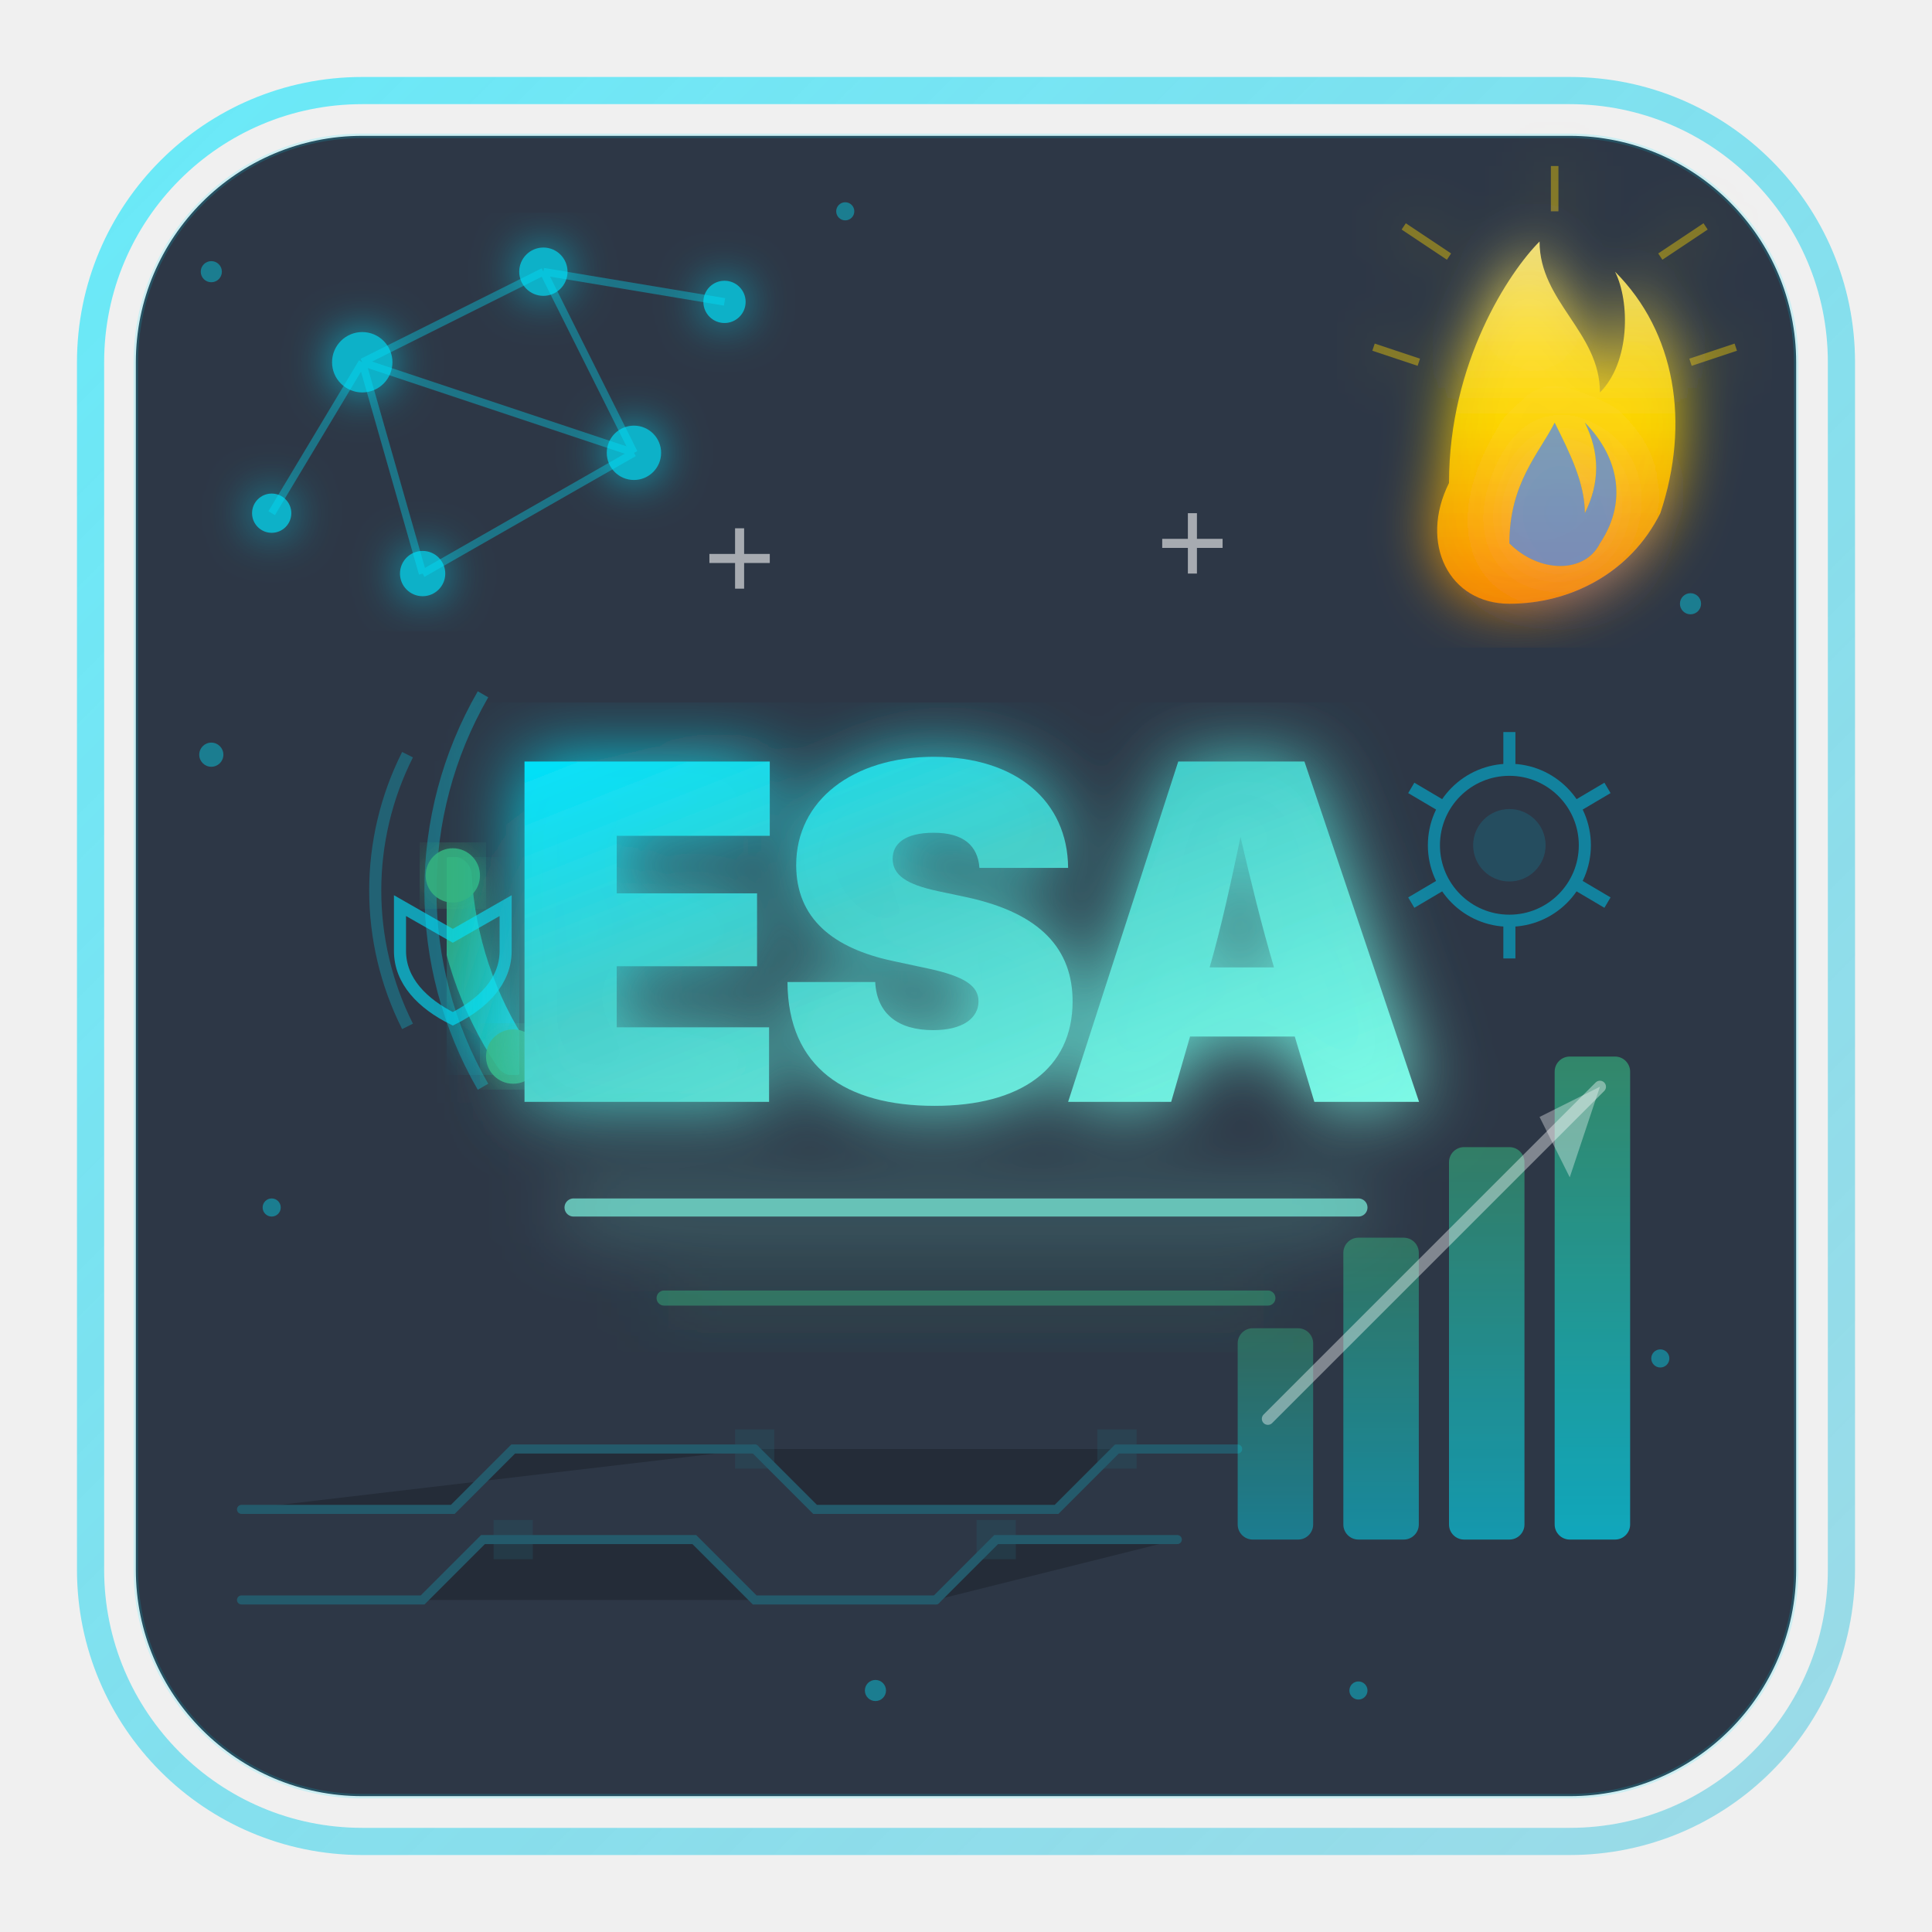
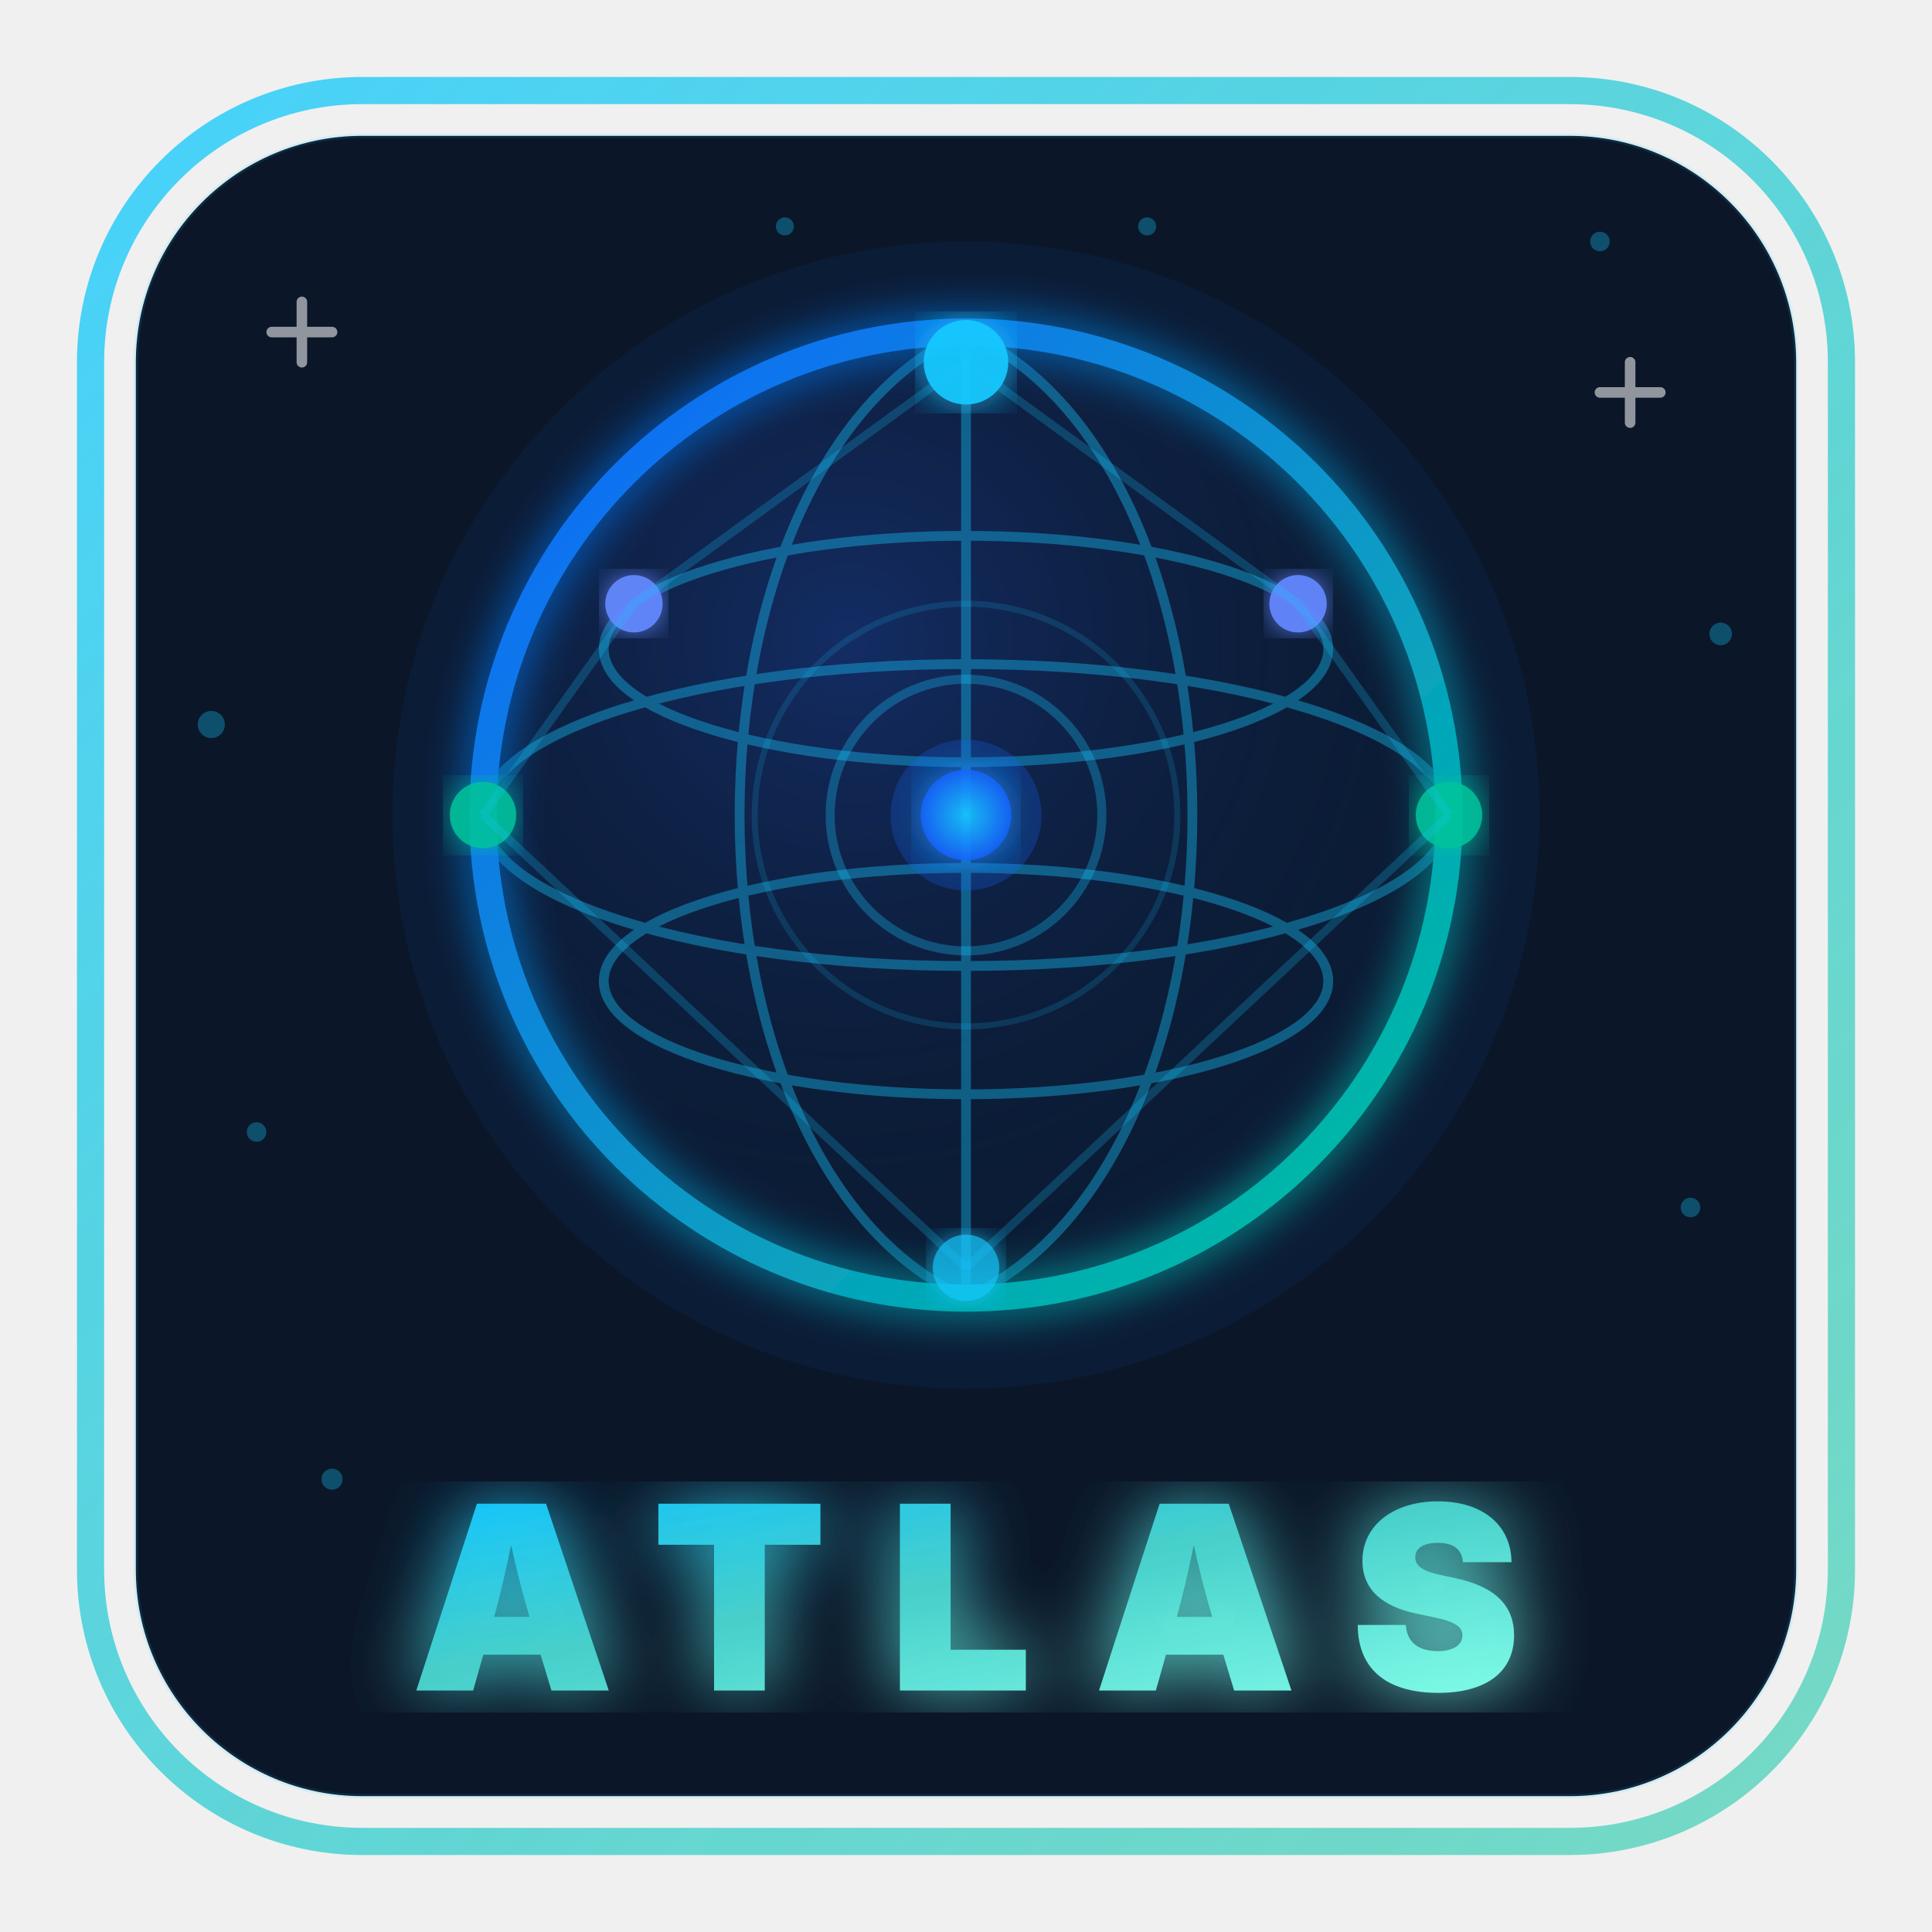
<svg xmlns="http://www.w3.org/2000/svg" width="128" height="128" viewBox="0 0 128 128">
  <defs>
    <linearGradient id="frameG" x1="0" y1="0" x2="1" y2="1">
-       <stop offset="0%" stop-color="#00E5FF" stop-opacity="0.8" />
-       <stop offset="100%" stop-color="#00B4D8" stop-opacity="0.5" />
+       <stop offset="0%" stop-color="#14C8FF" stop-opacity="0.9" />
+       <stop offset="100%" stop-color="#00C39B" stop-opacity="0.6" />
    </linearGradient>
-     <linearGradient id="letterG" x1="0" y1="0" x2="1" y2="1">
-       <stop offset="0%" stop-color="#00E5FF" />
-       <stop offset="40%" stop-color="#48D1CC" />
+     <linearGradient id="textG" x1="0" y1="0" x2="1" y2="1">
+       <stop offset="0%" stop-color="#14C8FF" />
+       <stop offset="45%" stop-color="#48D1CC" />
      <stop offset="100%" stop-color="#80FFEA" />
    </linearGradient>
-     <linearGradient id="barG" x1="0" y1="1" x2="0" y2="0">
-       <stop offset="0%" stop-color="#00E5FF" />
-       <stop offset="100%" stop-color="#36B37E" />
+     <linearGradient id="globeRingG" x1="0" y1="0" x2="1" y2="1">
+       <stop offset="0%" stop-color="#1464FF" />
+       <stop offset="100%" stop-color="#00C39B" />
    </linearGradient>
-     <linearGradient id="flameG" x1="0.5" y1="1" x2="0.5" y2="0">
-       <stop offset="0%" stop-color="#FF8C00" />
-       <stop offset="50%" stop-color="#FFD700" />
-       <stop offset="100%" stop-color="#FFEC80" />
-     </linearGradient>
-     <linearGradient id="arcG" x1="0" y1="0" x2="1" y2="1">
-       <stop offset="0%" stop-color="#36B37E" />
-       <stop offset="100%" stop-color="#00E5FF" />
-     </linearGradient>
+     <radialGradient id="globeFill" cx="38%" cy="32%" r="68%">
+       <stop offset="0%" stop-color="#1A3A8A" stop-opacity="0.55" />
+       <stop offset="100%" stop-color="#0B1628" stop-opacity="0.05" />
+     </radialGradient>
+     <radialGradient id="centerNode" cx="50%" cy="50%" r="50%">
+       <stop offset="0%" stop-color="#14C8FF" />
+       <stop offset="100%" stop-color="#1464FF" />
+     </radialGradient>
    <filter id="glow">
      <feGaussianBlur stdDeviation="1.5" result="b" />
      <feMerge>
        <feMergeNode in="b" />
        <feMergeNode in="SourceGraphic" />
      </feMerge>
    </filter>
    <filter id="glowStrong">
      <feGaussianBlur stdDeviation="2.5" result="b" />
      <feMerge>
        <feMergeNode in="b" />
        <feMergeNode in="SourceGraphic" />
      </feMerge>
    </filter>
-     <filter id="glowFlame">
-       <feGaussianBlur stdDeviation="2" result="b" />
+     <filter id="glowSoft">
+       <feGaussianBlur stdDeviation="1" result="b" />
      <feMerge>
        <feMergeNode in="b" />
        <feMergeNode in="SourceGraphic" />
      </feMerge>
    </filter>
+     <clipPath id="globeClip">
+       <circle cx="64" cy="54" r="32" />
+     </clipPath>
  </defs>
-   <rect x="6" y="6" width="116" height="116" rx="18" ry="18" fill="none" stroke="url(#frameG)" stroke-width="1.8" opacity="0.7" />
-   <rect x="9" y="9" width="110" height="110" rx="15" ry="15" fill="#0B1628" opacity="0.85" />
-   <rect x="9" y="9" width="110" height="110" rx="15" ry="15" fill="none" stroke="#00E5FF" stroke-width="0.3" opacity="0.15" />
-   <g fill="#00E5FF" opacity="0.7" filter="url(#glow)">
-     <circle cx="24" cy="24" r="2" />
-     <circle cx="36" cy="18" r="1.6" />
-     <circle cx="42" cy="30" r="1.8" />
-     <circle cx="28" cy="38" r="1.5" />
-     <circle cx="18" cy="34" r="1.3" />
-     <circle cx="48" cy="20" r="1.4" />
+   <rect x="6" y="6" width="116" height="116" rx="18" ry="18" fill="none" stroke="url(#frameG)" stroke-width="1.8" opacity="0.85" />
+   <rect x="9" y="9" width="110" height="110" rx="15" ry="15" fill="#0B1628" />
+   <rect x="9" y="9" width="110" height="110" rx="15" ry="15" fill="none" stroke="#14C8FF" stroke-width="0.3" opacity="0.12" />
+   <circle cx="64" cy="54" r="38" fill="#1464FF" opacity="0.07" />
+   <circle cx="64" cy="54" r="32" fill="url(#globeFill)" />
+   <g clip-path="url(#globeClip)" stroke="#14C8FF" fill="none" opacity="0.38" stroke-width="0.65">
+     <ellipse cx="64" cy="54" rx="32" ry="10" />
+     <ellipse cx="64" cy="43" rx="24" ry="7.5" />
+     <ellipse cx="64" cy="65" rx="24" ry="7.5" />
+     <line x1="64" y1="22" x2="64" y2="86" />
+     <path d="M64,22 C44,31 44,77 64,86" />
+     <path d="M64,22 C84,31 84,77 64,86" />
  </g>
-   <g stroke="#00E5FF" stroke-width="0.5" opacity="0.35">
-     <line x1="24" y1="24" x2="36" y2="18" />
-     <line x1="36" y1="18" x2="48" y2="20" />
-     <line x1="36" y1="18" x2="42" y2="30" />
-     <line x1="24" y1="24" x2="42" y2="30" />
-     <line x1="24" y1="24" x2="28" y2="38" />
-     <line x1="24" y1="24" x2="18" y2="34" />
-     <line x1="28" y1="38" x2="42" y2="30" />
+   <circle cx="64" cy="54" r="32" fill="none" stroke="url(#globeRingG)" stroke-width="1.8" filter="url(#glow)" />
+   <circle cx="64" cy="24" r="2.8" fill="#14C8FF" opacity="0.95" filter="url(#glow)" />
+   <circle cx="32" cy="54" r="2.2" fill="#00C39B" opacity="0.9" filter="url(#glow)" />
+   <circle cx="96" cy="54" r="2.2" fill="#00C39B" opacity="0.9" filter="url(#glow)" />
+   <circle cx="42" cy="40" r="1.9" fill="#6488FF" opacity="0.95" filter="url(#glowSoft)" />
+   <circle cx="86" cy="40" r="1.9" fill="#6488FF" opacity="0.95" filter="url(#glowSoft)" />
+   <circle cx="64" cy="84" r="2.2" fill="#14C8FF" opacity="0.75" filter="url(#glowSoft)" />
+   <circle cx="64" cy="54" r="5" fill="url(#centerNode)" opacity="0.25" />
+   <circle cx="64" cy="54" r="3" fill="url(#centerNode)" opacity="0.9" filter="url(#glow)" />
+   <g stroke="#14C8FF" stroke-width="0.55" opacity="0.22" fill="none">
+     <line x1="64" y1="24" x2="42" y2="40" />
+     <line x1="64" y1="24" x2="86" y2="40" />
+     <line x1="42" y1="40" x2="32" y2="54" />
+     <line x1="86" y1="40" x2="96" y2="54" />
+     <line x1="32" y1="54" x2="64" y2="84" />
+     <line x1="96" y1="54" x2="64" y2="84" />
  </g>
-   <path d="M32 72 A26 26 0 0 1 32 46" fill="none" stroke="#00E5FF" stroke-width="0.8" opacity="0.3" />
-   <path d="M27 68 A20 20 0 0 1 27 50" fill="none" stroke="#00E5FF" stroke-width="0.8" opacity="0.25" />
-   <path d="M34 70 A24 24 0 0 1 30 58" fill="none" stroke="url(#arcG)" stroke-width="2.5" stroke-linecap="round" opacity="0.85" filter="url(#glow)" />
-   <circle cx="30" cy="58" r="1.8" fill="#36B37E" opacity="0.9" filter="url(#glow)" />
-   <circle cx="34" cy="70" r="1.8" fill="#36B37E" opacity="0.9" filter="url(#glow)" />
-   <path d="M30 62 L33.5 60 L33.5 63 C33.5 65 32 66.5 30 67.5 C28 66.5 26.5 65 26.5 63 L26.5 60 Z" fill="none" stroke="#00E5FF" stroke-width="0.8" opacity="0.6" />
+   <circle cx="64" cy="54" r="9" fill="none" stroke="#14C8FF" stroke-width="0.6" opacity="0.3" />
+   <circle cx="64" cy="54" r="14" fill="none" stroke="#14C8FF" stroke-width="0.4" opacity="0.15" />
  <g filter="url(#glowStrong)">
-     <text x="64" y="73" text-anchor="middle" font-family="Inter, Arial, Helvetica, sans-serif" font-size="31" font-weight="900" letter-spacing="-1" fill="url(#letterG)" opacity="0.96">ESA</text>
-     <line x1="38" y1="80" x2="90" y2="80" stroke="#80FFEA" stroke-width="1.2" opacity="0.65" stroke-linecap="round" />
-     <line x1="44" y1="86" x2="84" y2="86" stroke="#36B37E" stroke-width="1" opacity="0.45" stroke-linecap="round" />
+     <text x="64" y="112" text-anchor="middle" font-family="Inter, Arial, Helvetica, sans-serif" font-size="17" font-weight="900" letter-spacing="4" fill="url(#textG)" opacity="0.97">ATLAS</text>
  </g>
-   <g opacity="0.58" stroke="#FFFFFF" stroke-width="0.6">
-     <line x1="49" y1="39" x2="49" y2="35" />
-     <line x1="47" y1="37" x2="51" y2="37" />
-     <line x1="79" y1="38" x2="79" y2="34" />
-     <line x1="77" y1="36" x2="81" y2="36" />
+   <line x1="28" y1="100" x2="100" y2="100" stroke="url(#textG)" stroke-width="0.8" opacity="0.35" stroke-linecap="round" />
+   <g opacity="0.55" stroke="#FFFFFF" stroke-width="0.7" stroke-linecap="round">
+     <line x1="20" y1="24" x2="20" y2="20" />
+     <line x1="18" y1="22" x2="22" y2="22" />
+     <line x1="108" y1="28" x2="108" y2="24" />
+     <line x1="106" y1="26" x2="110" y2="26" />
  </g>
-   <g transform="translate(96,20)" filter="url(#glowFlame)">
-     <path d="M0,12 C0,4 4,-2 6,-4 C6,0 10,2 10,6 C12,4 12,0 11,-2 C15,2 16,8 14,14 C12,18 8,20 4,20 C0,20 -2,16 0,12 Z" fill="url(#flameG)" opacity="0.9" />
-     <path d="M4,16 C4,12 6,10 7,8 C8,10 9,12 9,14 C10,12 10,10 9,8 C11,10 12,13 10,16 C9,18 6,18 4,16 Z" fill="#4488FF" opacity="0.7" />
-     <g stroke="#FFD700" stroke-width="0.5" opacity="0.4">
-       <line x1="7" y1="-6" x2="7" y2="-9" />
-       <line x1="14" y1="-3" x2="17" y2="-5" />
-       <line x1="0" y1="-3" x2="-3" y2="-5" />
-       <line x1="16" y1="4" x2="19" y2="3" />
-       <line x1="-2" y1="4" x2="-5" y2="3" />
-     </g>
-   </g>
-   <g transform="translate(100,56)" stroke="#00B4D8" fill="none" stroke-width="0.8" opacity="0.6">
-     <circle cx="0" cy="0" r="5" />
-     <circle cx="0" cy="0" r="2" fill="#00B4D8" opacity="0.3" />
-     <line x1="0" y1="-5" x2="0" y2="-7.5" />
-     <line x1="4.3" y1="-2.5" x2="6.5" y2="-3.8" />
-     <line x1="4.3" y1="2.5" x2="6.5" y2="3.8" />
-     <line x1="0" y1="5" x2="0" y2="7.5" />
-     <line x1="-4.3" y1="2.5" x2="-6.5" y2="3.8" />
-     <line x1="-4.3" y1="-2.5" x2="-6.5" y2="-3.8" />
-   </g>
-   <g opacity="0.8">
-     <rect x="82" y="88" width="5" height="14" rx="1" fill="url(#barG)" opacity="0.5" />
-     <rect x="89" y="82" width="5" height="20" rx="1" fill="url(#barG)" opacity="0.6" />
-     <rect x="96" y="76" width="5" height="26" rx="1" fill="url(#barG)" opacity="0.7" />
-     <rect x="103" y="70" width="5" height="32" rx="1" fill="url(#barG)" opacity="0.8" />
-   </g>
-   <polyline points="84,94 106,72" fill="none" stroke="#FFFFFF" stroke-width="0.8" opacity="0.4" stroke-linecap="round" />
-   <polygon points="106,72 102,74 104,78" fill="#FFFFFF" opacity="0.35" />
-   <g stroke="#00E5FF" stroke-width="0.6" opacity="0.2" stroke-linecap="round">
-     <polyline points="16,100 30,100 34,96 50,96" />
-     <polyline points="50,96 54,100 70,100 74,96 82,96" />
-     <polyline points="16,106 28,106 32,102 46,102 50,106 62,106" />
-     <polyline points="62,106 66,102 78,102" />
-     <rect x="49" y="95" width="2" height="2" fill="#00E5FF" opacity="0.3" />
-     <rect x="73" y="95" width="2" height="2" fill="#00E5FF" opacity="0.3" />
-     <rect x="33" y="101" width="2" height="2" fill="#00E5FF" opacity="0.3" />
-     <rect x="65" y="101" width="2" height="2" fill="#00E5FF" opacity="0.3" />
-   </g>
-   <g fill="#00E5FF" opacity="0.4">
-     <circle cx="14" cy="50" r="0.8" />
-     <circle cx="18" cy="80" r="0.6" />
-     <circle cx="112" cy="40" r="0.7" />
-     <circle cx="110" cy="90" r="0.6" />
-     <circle cx="58" cy="112" r="0.7" />
-     <circle cx="90" cy="112" r="0.6" />
-     <circle cx="14" cy="18" r="0.7" />
-     <circle cx="56" cy="14" r="0.6" />
+   <g fill="#14C8FF" opacity="0.32">
+     <circle cx="14" cy="48" r="0.9" />
+     <circle cx="17" cy="75" r="0.65" />
+     <circle cx="114" cy="42" r="0.75" />
+     <circle cx="112" cy="80" r="0.65" />
+     <circle cx="22" cy="98" r="0.7" />
+     <circle cx="106" cy="16" r="0.65" />
+     <circle cx="52" cy="15" r="0.6" />
+     <circle cx="76" cy="15" r="0.6" />
  </g>
</svg>
